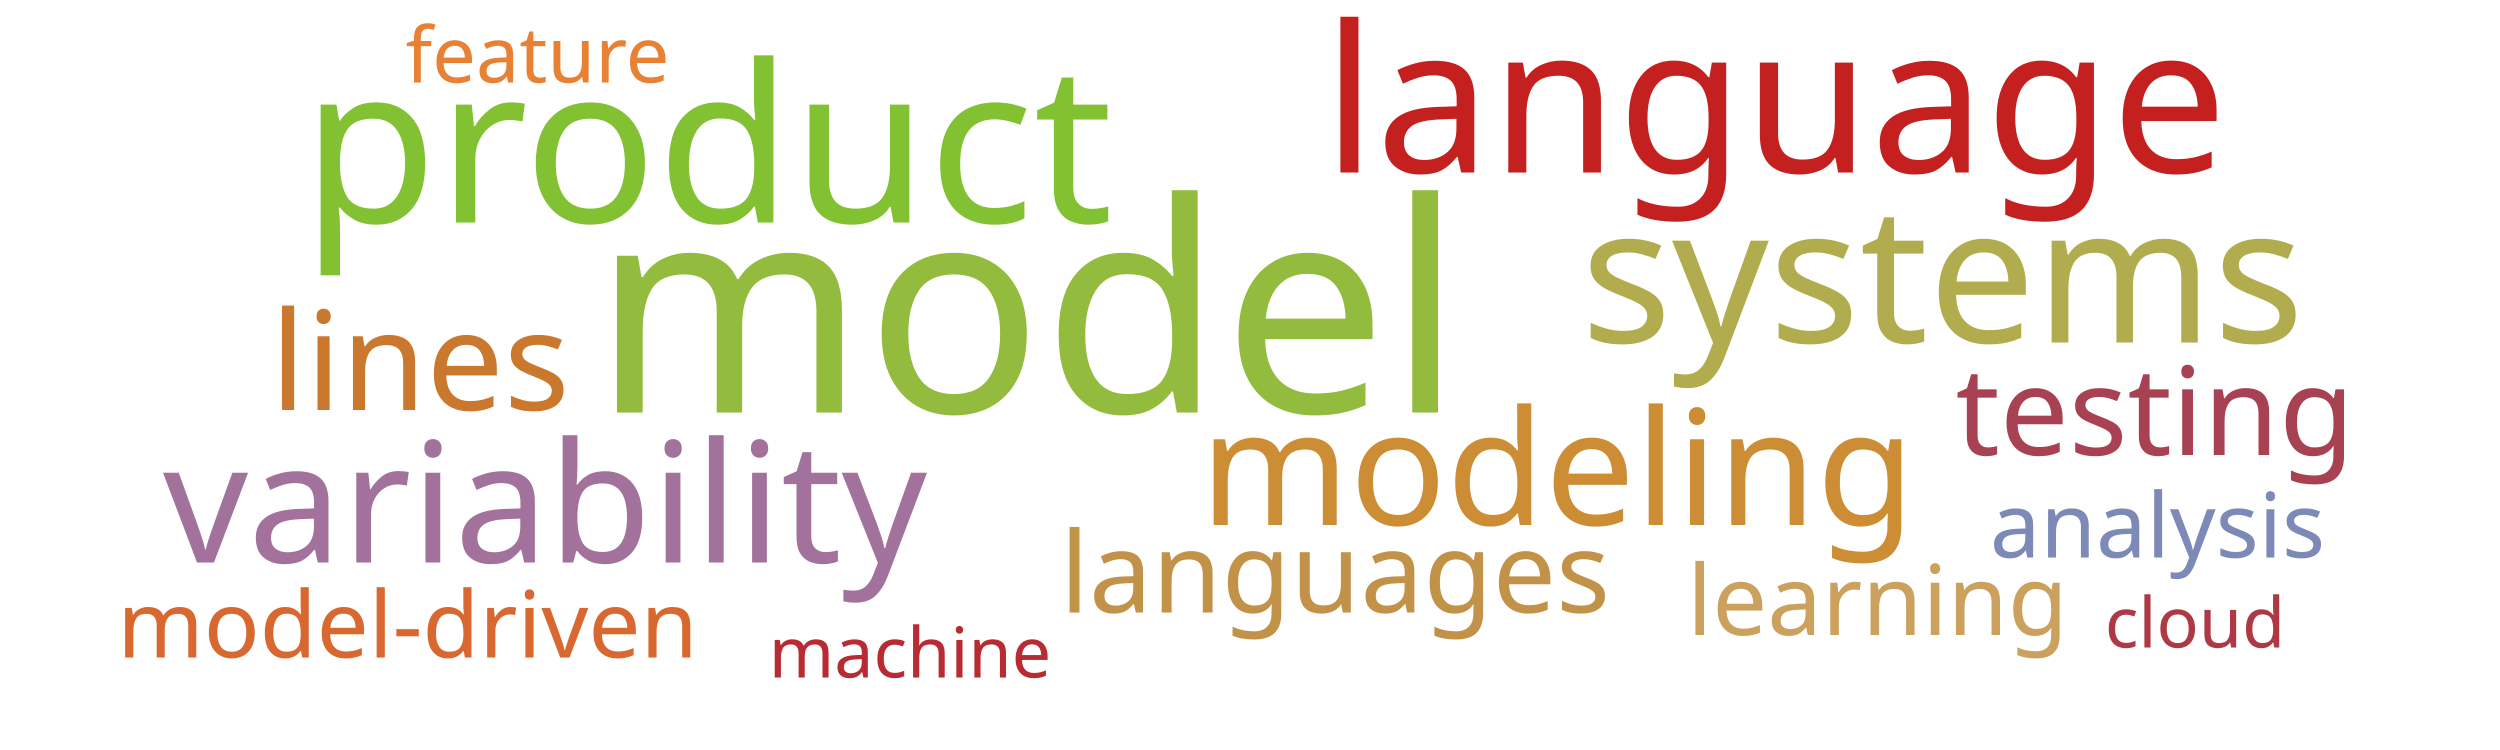
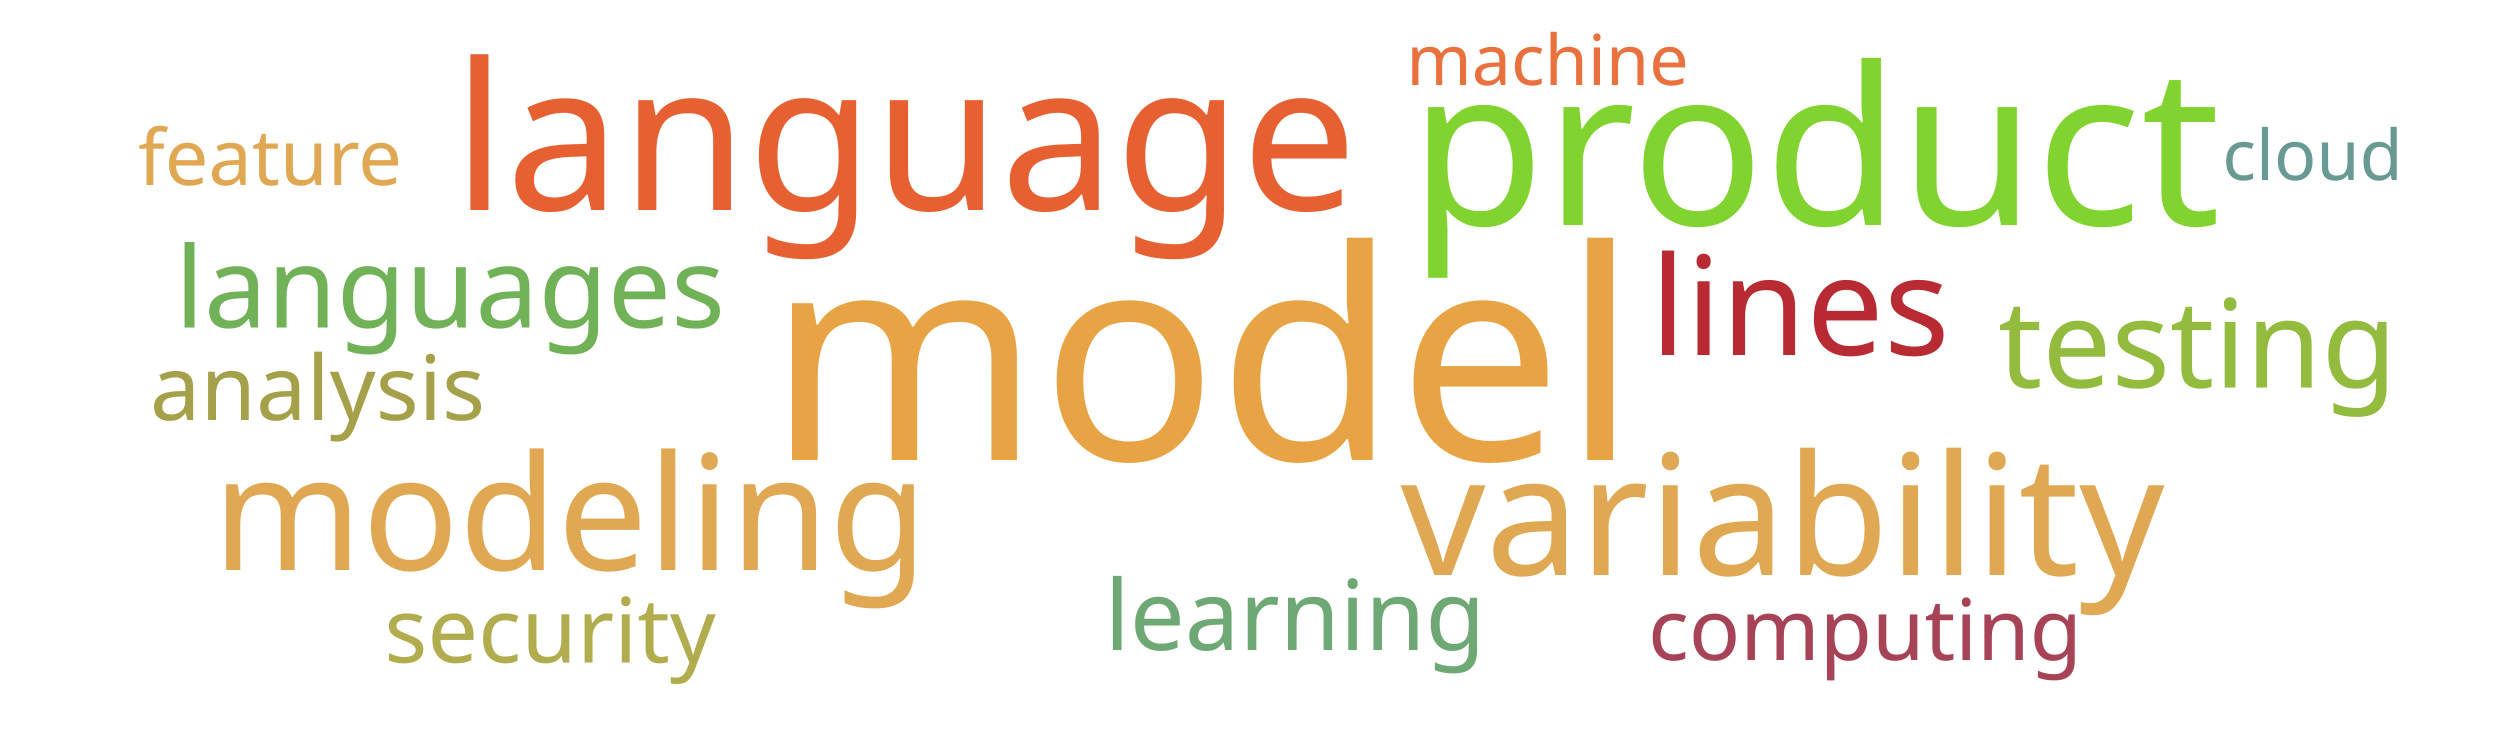
<svg xmlns="http://www.w3.org/2000/svg" width="1000" height="300">
  <g transform="translate(500, 150)">
-     <text text-anchor="middle" style="font-family: Impact; font-size: 117px; fill: #93bb3e" transform="translate(-89,15)rotate(0)">model</text>
-     <text text-anchor="middle" style="font-family: Impact; font-size: 88px; fill: #82c131" transform="translate(-217,-61)rotate(0)">product</text>
-     <text text-anchor="middle" style="font-family: Impact; font-size: 82px; fill: #c42020" transform="translate(210,-81)rotate(0)">language</text>
-     <text text-anchor="middle" style="font-family: Impact; font-size: 76px; fill: #b1ad4e" transform="translate(277,-13)rotate(0)">systems</text>
-     <text text-anchor="middle" style="font-family: Impact; font-size: 67px; fill: #a2729c" transform="translate(-282,75)rotate(0)">variability</text>
-     <text text-anchor="middle" style="font-family: Impact; font-size: 64px; fill: #cc8d34" transform="translate(123,60)rotate(0)">modeling</text>
-     <text text-anchor="middle" style="font-family: Impact; font-size: 55px; fill: #cb782f" transform="translate(-332,14)rotate(0)">lines</text>
-     <text text-anchor="middle" style="font-family: Impact; font-size: 49px; fill: #a84152" transform="translate(362,32)rotate(0)">testing</text>
-     <text text-anchor="middle" style="font-family: Impact; font-size: 45px; fill: #c39249" transform="translate(34,95)rotate(0)">languages</text>
-     <text text-anchor="middle" style="font-family: Impact; font-size: 39px; fill: #cba15d" transform="translate(251,104)rotate(0)">learning</text>
-     <text text-anchor="middle" style="font-family: Impact; font-size: 37px; fill: #d8682f" transform="translate(-337,113)rotate(0)">model-driven</text>
-     <text text-anchor="middle" style="font-family: Impact; font-size: 36px; fill: #7d89b7" transform="translate(363,73)rotate(0)">analysis</text>
-     <text text-anchor="middle" style="font-family: Impact; font-size: 31px; fill: #e98135" transform="translate(-285,-117)rotate(0)">feature</text>
-     <text text-anchor="middle" style="font-family: Impact; font-size: 28px; fill: #af3845" transform="translate(378,109)rotate(0)">cloud</text>
-     <text text-anchor="middle" style="font-family: Impact; font-size: 28px; fill: #b92b32" transform="translate(-136,121)rotate(0)">machine</text>
+     <text text-anchor="middle" style="font-family: Impact; font-size: 117px; fill: #e8a444" transform="translate(-19,34)rotate(0)">model</text>
+     <text text-anchor="middle" style="font-family: Impact; font-size: 88px; fill: #81d32f" transform="translate(226,-60)rotate(0)">product</text>
+     <text text-anchor="middle" style="font-family: Impact; font-size: 82px; fill: #e76032" transform="translate(-138,-66)rotate(0)">language</text>
+     <text text-anchor="middle" style="font-family: Impact; font-size: 67px; fill: #e0a852" transform="translate(213,80)rotate(0)">variability</text>
+     <text text-anchor="middle" style="font-family: Impact; font-size: 64px; fill: #e1a853" transform="translate(-272,78)rotate(0)">modeling</text>
+     <text text-anchor="middle" style="font-family: Impact; font-size: 55px; fill: #b92b32" transform="translate(220,-8)rotate(0)">lines</text>
+     <text text-anchor="middle" style="font-family: Impact; font-size: 49px; fill: #93bb3e" transform="translate(379,5)rotate(0)">testing</text>
+     <text text-anchor="middle" style="font-family: Impact; font-size: 45px; fill: #71b258" transform="translate(-320,-19)rotate(0)">languages</text>
+     <text text-anchor="middle" style="font-family: Impact; font-size: 39px; fill: #6ea874" transform="translate(18,110)rotate(0)">learning</text>
+     <text text-anchor="middle" style="font-family: Impact; font-size: 36px; fill: #a5a14a" transform="translate(-373,18)rotate(0)">analysis</text>
+     <text text-anchor="middle" style="font-family: Impact; font-size: 36px; fill: #b1ad4e" transform="translate(-280,115)rotate(0)">security</text>
+     <text text-anchor="middle" style="font-family: Impact; font-size: 34px; fill: #a74356" transform="translate(246,114)rotate(0)">computing</text>
+     <text text-anchor="middle" style="font-family: Impact; font-size: 31px; fill: #e1a853" transform="translate(-392,-76)rotate(0)">feature</text>
+     <text text-anchor="middle" style="font-family: Impact; font-size: 28px; fill: #689993" transform="translate(425,-78)rotate(0)">cloud</text>
+     <text text-anchor="middle" style="font-family: Impact; font-size: 28px; fill: #e9713e" transform="translate(119,-116)rotate(0)">machine</text>
  </g>
</svg>
